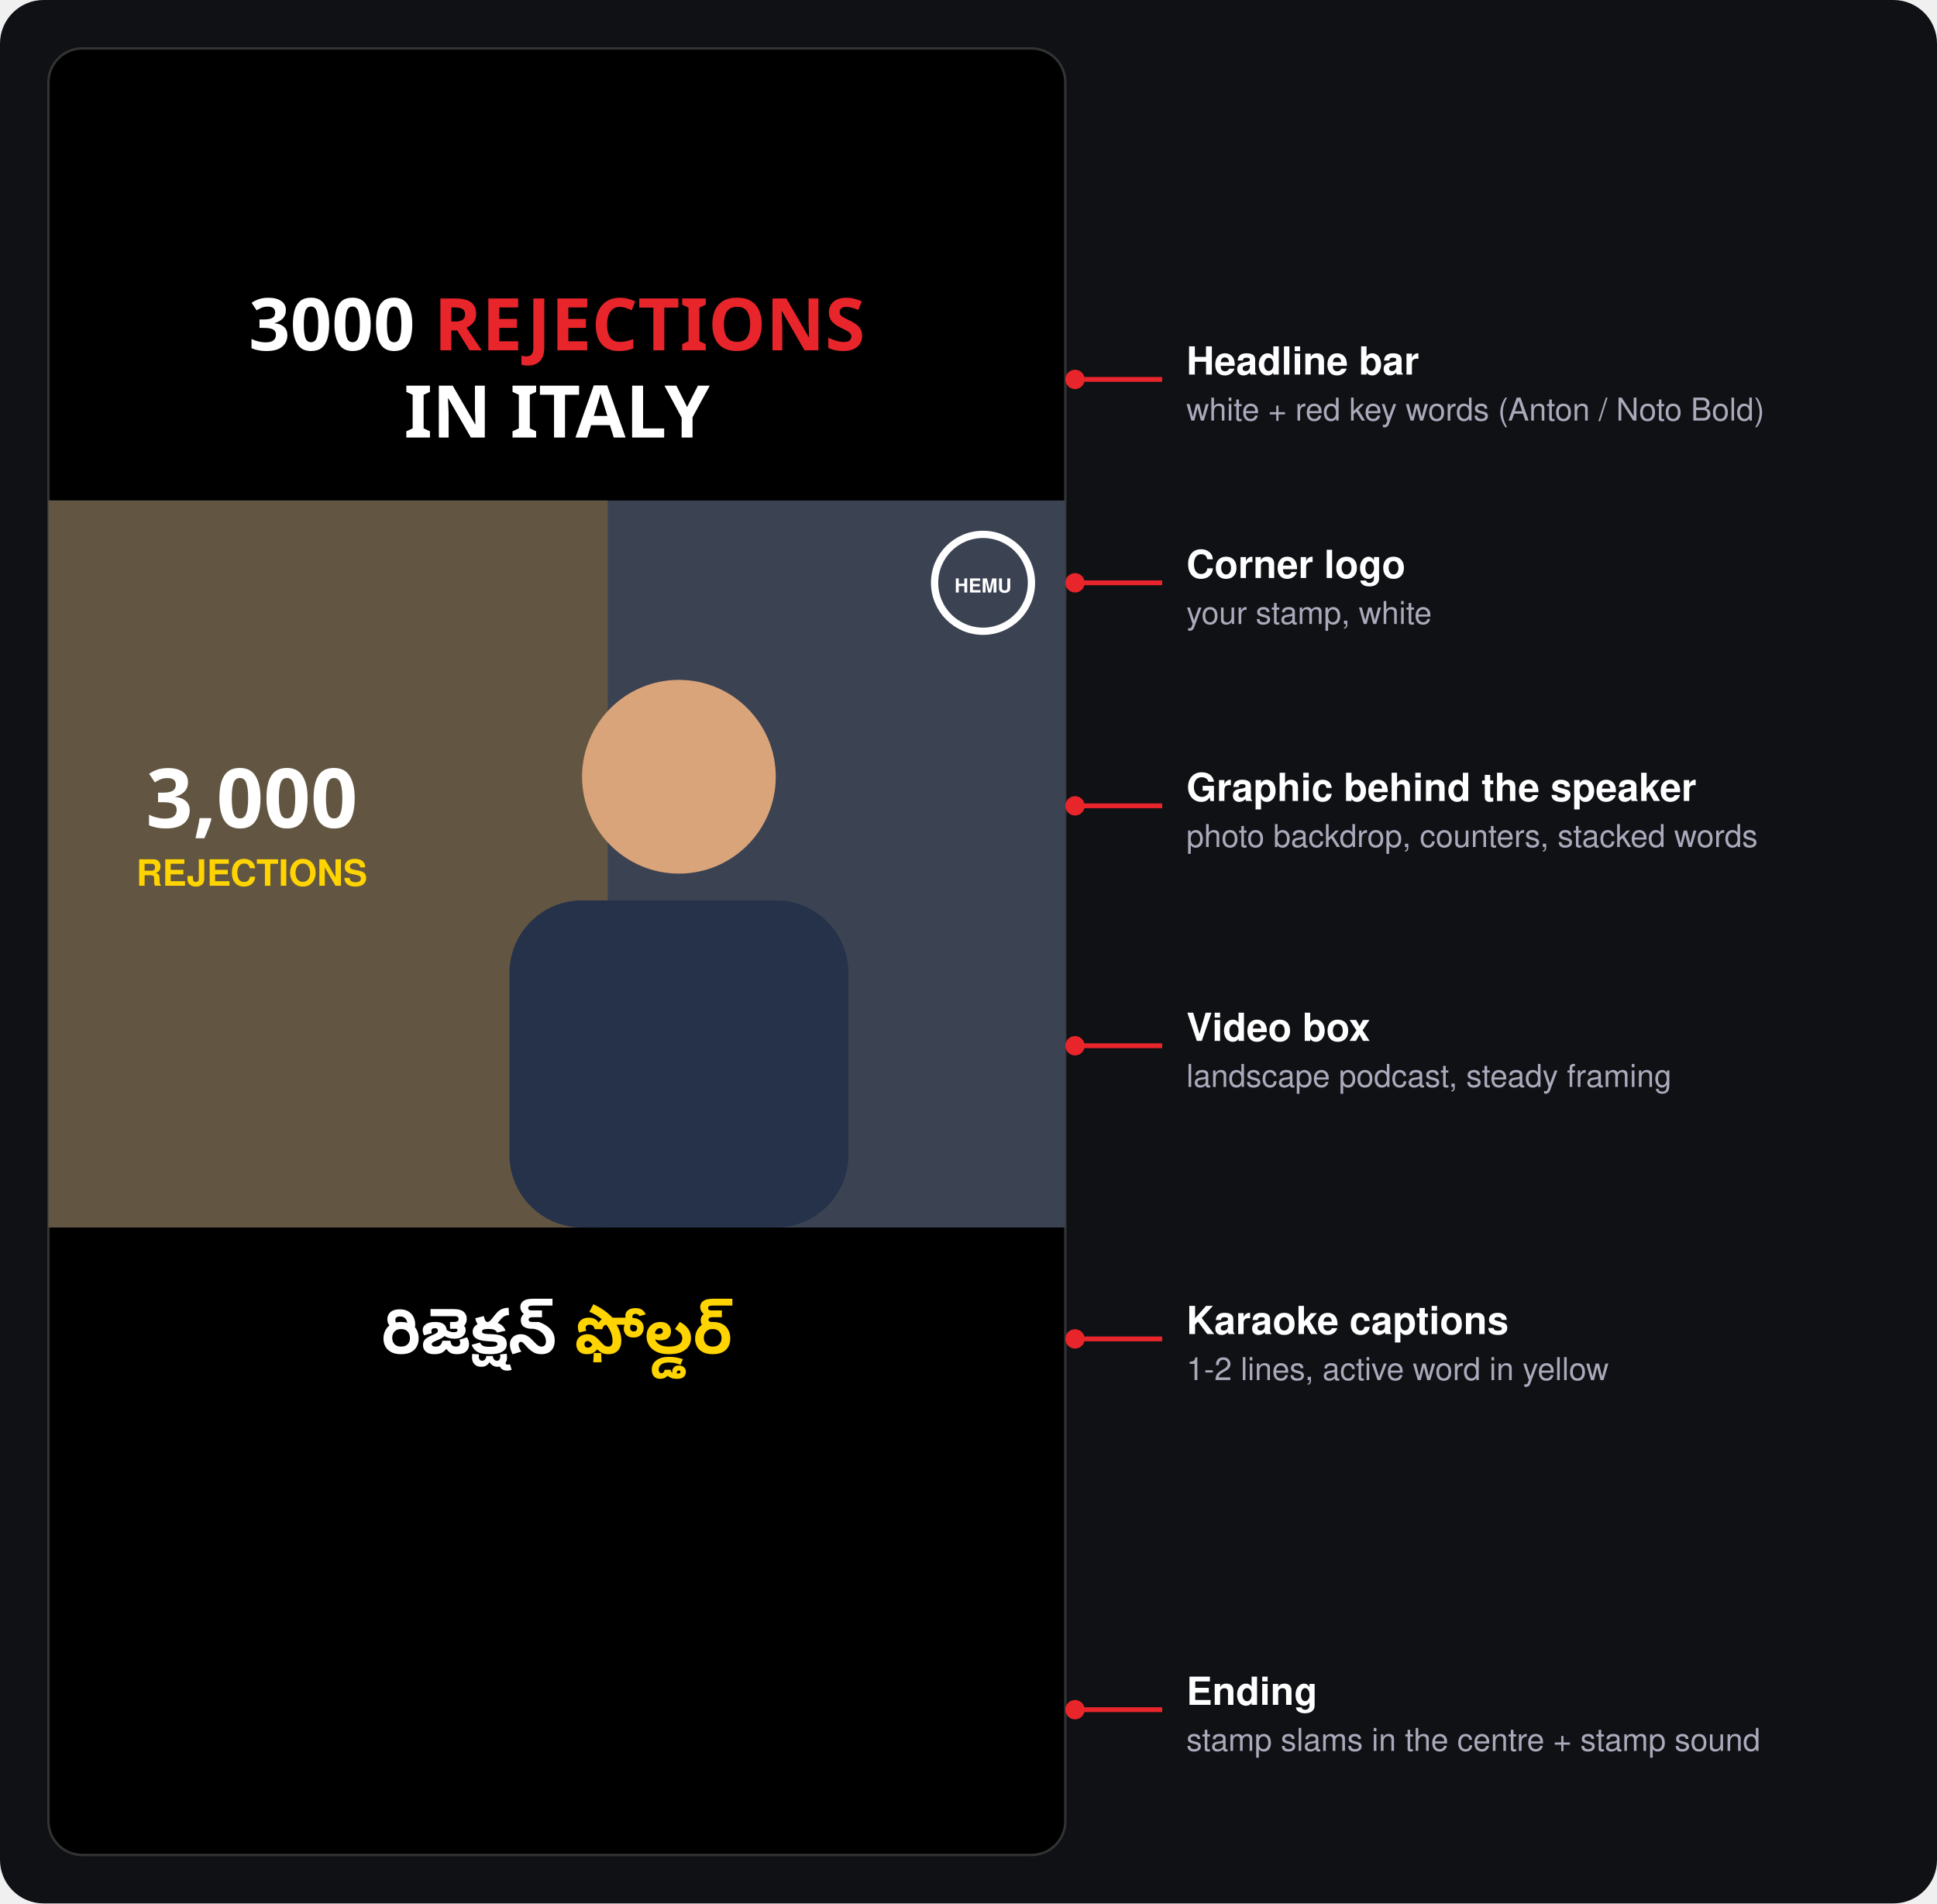
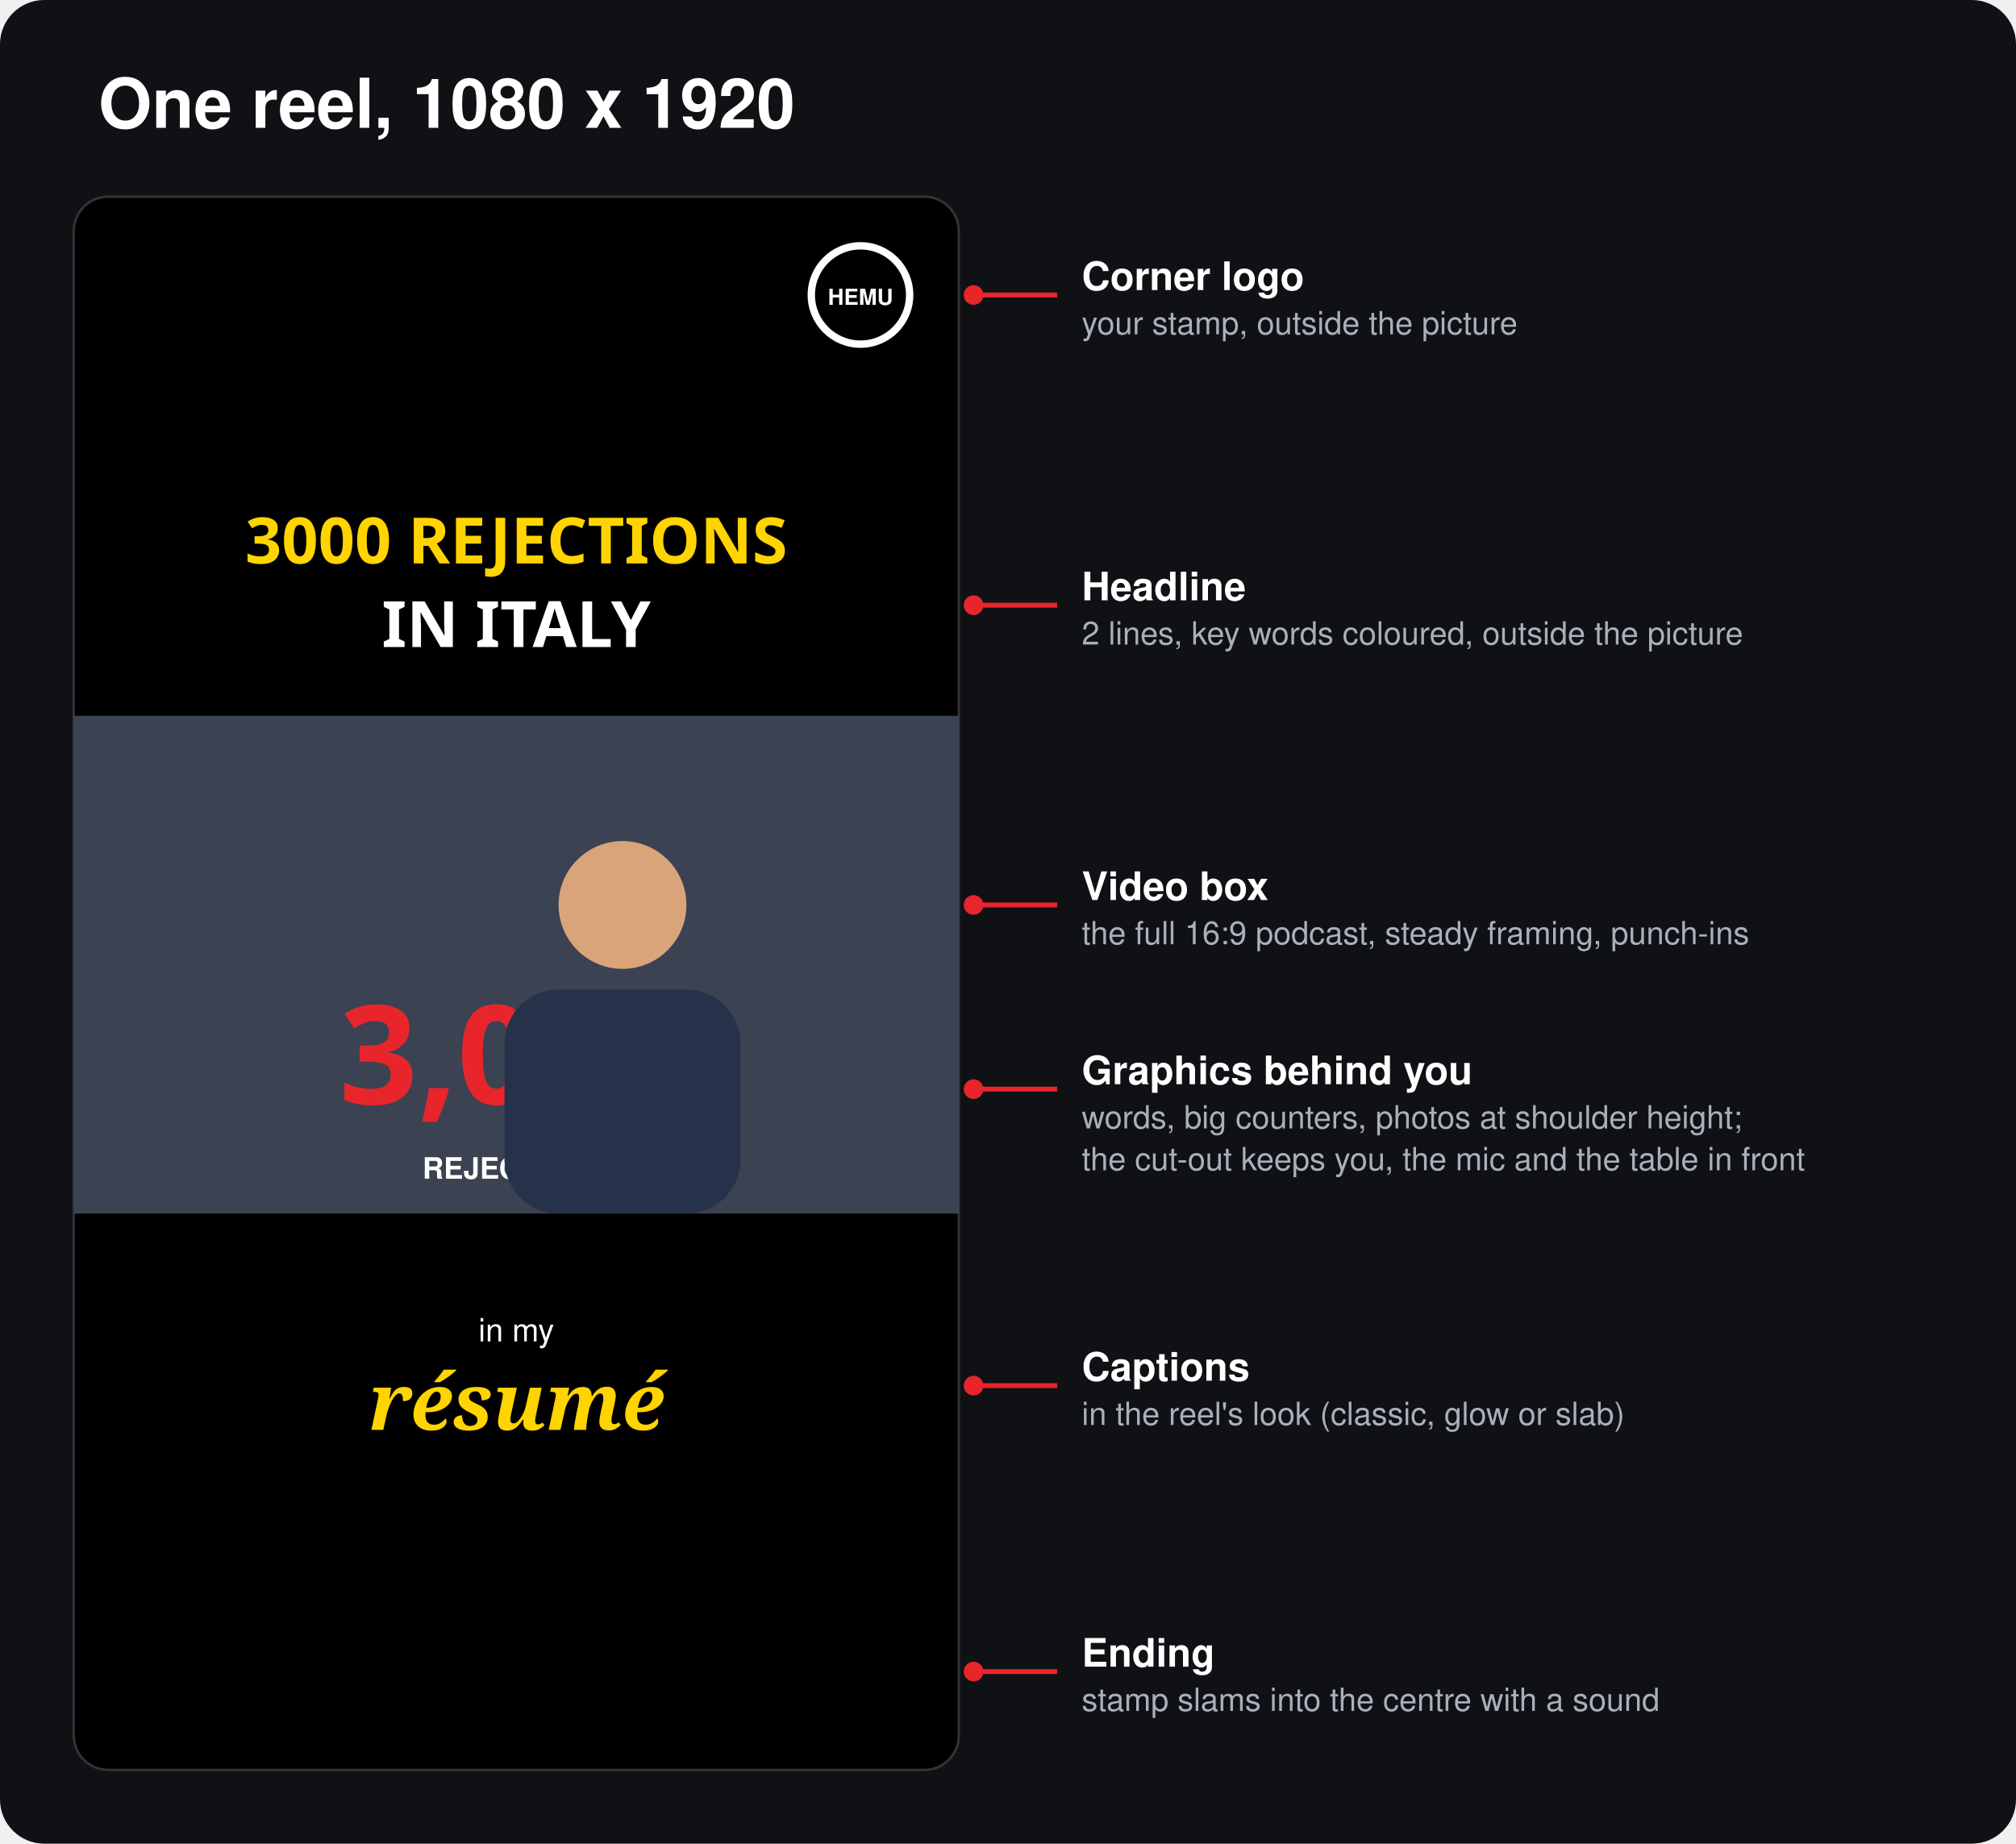
- <svg xmlns="http://www.w3.org/2000/svg" width="800" height="786" viewBox="0 0 800 786" font-family="Helvetica, Arial, sans-serif">
-   <rect width="800" height="786" rx="18" fill="#0F1115" />
-   <g transform="translate(20,20)">
-     <rect width="420" height="746" rx="14" fill="#000" stroke="#333" />
-     <text x="210.0" y="124.667" fill="#fff" font-size="30" font-weight="900" text-anchor="middle" font-family="Impact, Anton, sans-serif">3000 <tspan fill="#E8252B">REJECTIONS</tspan>
-     </text>
-     <text x="210.0" y="160.667" fill="#fff" font-size="30" font-weight="900" text-anchor="middle" font-family="Impact, Anton, sans-serif">IN ITALY</text>
-     <rect x="0" y="186.667" width="420" height="300.222" fill="#3B4252" />
-     <rect x="0" y="186.667" width="231" height="300.222" fill="#6B5B3E" opacity="0.8" />
-     <text x="84.0" y="321.767" fill="#fff" font-size="34" font-weight="900" text-anchor="middle" font-family="Impact, Anton, sans-serif">3,000</text>
-     <text x="84.0" y="345.767" fill="#FFD400" font-size="15" font-weight="700" text-anchor="middle">REJECTIONS</text>
-     <circle cx="260.4" cy="300.751" r="40" fill="#D9A47A" />
-     <rect x="190.4" y="351.789" width="140" height="135.1" rx="30" fill="#25324A" />
-     <circle cx="386" cy="220.667" r="20" fill="none" stroke="#fff" stroke-width="3" />
-     <text x="386" y="224.667" fill="#fff" font-size="8" font-weight="700" text-anchor="middle">HEMU</text>
-     <text x="210.0" y="538.889" fill="#fff" font-size="26" font-weight="700" text-anchor="middle">రిజెక్షన్ <tspan fill="#FFD400">ఫోల్డర్</tspan>
-     </text>
-   </g>
-   <line x1="444" y1="156.667" x2="480" y2="156.667" stroke="#E8252B" stroke-width="2" />
-   <circle cx="444" cy="156.667" r="4" fill="#E8252B" />
-   <text x="490" y="154.667" fill="#fff" font-size="16" font-weight="700">Headline bar</text>
-   <text x="490" y="173.667" fill="#AAB" font-size="13">white + red key words (Anton / Noto Bold)</text>
-   <line x1="444" y1="240.667" x2="480" y2="240.667" stroke="#E8252B" stroke-width="2" />
-   <circle cx="444" cy="240.667" r="4" fill="#E8252B" />
-   <text x="490" y="238.667" fill="#fff" font-size="16" font-weight="700">Corner logo</text>
-   <text x="490" y="257.667" fill="#AAB" font-size="13">your stamp, white</text>
-   <line x1="444" y1="332.76" x2="480" y2="332.76" stroke="#E8252B" stroke-width="2" />
-   <circle cx="444" cy="332.76" r="4" fill="#E8252B" />
-   <text x="490" y="330.76" fill="#fff" font-size="16" font-weight="700">Graphic behind the speaker</text>
-   <text x="490" y="349.76" fill="#AAB" font-size="13">photo backdrop, counters, stacked words</text>
-   <line x1="444" y1="431.833" x2="480" y2="431.833" stroke="#E8252B" stroke-width="2" />
-   <circle cx="444" cy="431.833" r="4" fill="#E8252B" />
-   <text x="490" y="429.833" fill="#fff" font-size="16" font-weight="700">Video box</text>
-   <text x="490" y="448.833" fill="#AAB" font-size="13">landscape podcast, steady framing</text>
-   <line x1="444" y1="552.889" x2="480" y2="552.889" stroke="#E8252B" stroke-width="2" />
-   <circle cx="444" cy="552.889" r="4" fill="#E8252B" />
-   <text x="490" y="550.889" fill="#fff" font-size="16" font-weight="700">Karaoke captions</text>
-   <text x="490" y="569.889" fill="#AAB" font-size="13">1-2 lines, active word in yellow</text>
-   <line x1="444" y1="706" x2="480" y2="706" stroke="#E8252B" stroke-width="2" />
-   <circle cx="444" cy="706" r="4" fill="#E8252B" />
-   <text x="490" y="704" fill="#fff" font-size="16" font-weight="700">Ending</text>
-   <text x="490" y="723" fill="#AAB" font-size="13">stamp slams in the centre + stamp sound</text>
+ <svg xmlns="http://www.w3.org/2000/svg" width="820" height="750" viewBox="0 0 820 750" font-family="Helvetica, Arial, sans-serif">
+   <rect width="820" height="750" rx="18" fill="#0F1115" />
+   <text x="40" y="52" fill="#FFFFFF" font-size="28" font-weight="700">One reel, 1080 x 1920</text>
+   <rect x="30" y="80" width="360" height="640" rx="14" fill="#000" stroke="#333" />
+   <circle cx="350" cy="120" r="20" fill="none" stroke="#fff" stroke-width="3" />
+   <text x="350" y="124" fill="#fff" font-size="9" font-weight="700" text-anchor="middle">HEMU</text>
+   <text x="210.0" y="229.2" fill="#FFD400" font-size="26" font-weight="900" text-anchor="middle" font-family="Impact, Anton, sans-serif">3000 REJECTIONS</text>
+   <text x="210.0" y="263.2" fill="#fff" font-size="26" font-weight="900" text-anchor="middle" font-family="Impact, Anton, sans-serif">IN ITALY</text>
+   <rect x="30" y="291.2" width="360" height="202.475" fill="#3B4252" />
+   <text x="210.0" y="449.13" fill="#E8252B" font-size="56" font-weight="900" text-anchor="middle" font-family="Impact, Anton, sans-serif">3,000</text>
+   <text x="210.0" y="479.501" fill="#fff" font-size="12" font-weight="700" text-anchor="middle">REJECTIONS</text>
+   <circle cx="253.2" cy="368.14" r="26" fill="#D9A47A" />
+   <rect x="205.2" y="402.561" width="96" height="91.114" rx="22" fill="#25324A" />
+   <text x="210.0" y="545.675" fill="#fff" font-size="13" text-anchor="middle">in my</text>
+   <text x="210.0" y="581.675" fill="#FFD400" font-size="32" font-style="italic" font-weight="700" text-anchor="middle" font-family="Georgia, serif">résumé</text>
+   <line x1="396" y1="120" x2="430" y2="120" stroke="#E8252B" stroke-width="2" />
+   <circle cx="396" cy="120" r="4" fill="#E8252B" />
+   <text x="440" y="118" fill="#fff" font-size="16" font-weight="700">Corner logo</text>
+   <text x="440" y="136" fill="#AAB0BB" font-size="13">your stamp, outside the picture</text>
+   <line x1="396" y1="246.2" x2="430" y2="246.2" stroke="#E8252B" stroke-width="2" />
+   <circle cx="396" cy="246.2" r="4" fill="#E8252B" />
+   <text x="440" y="244.2" fill="#fff" font-size="16" font-weight="700">Headline</text>
+   <text x="440" y="262.2" fill="#AAB0BB" font-size="13">2 lines, key words coloured, outside the picture</text>
+   <line x1="396" y1="368.14" x2="430" y2="368.14" stroke="#E8252B" stroke-width="2" />
+   <circle cx="396" cy="368.14" r="4" fill="#E8252B" />
+   <text x="440" y="366.14" fill="#fff" font-size="16" font-weight="700">Video box</text>
+   <text x="440" y="384.14" fill="#AAB0BB" font-size="13">the full 16:9 podcast, steady framing, punch-ins</text>
+   <line x1="396" y1="443.056" x2="430" y2="443.056" stroke="#E8252B" stroke-width="2" />
+   <circle cx="396" cy="443.056" r="4" fill="#E8252B" />
+   <text x="440" y="441.056" fill="#fff" font-size="16" font-weight="700">Graphics behind you</text>
+   <text x="440" y="459.056" fill="#AAB0BB" font-size="13">words, big counters, photos at shoulder height;</text>
+   <text x="440" y="476.056" fill="#AAB0BB" font-size="13">the cut-out keeps you, the mic and the table in front</text>
+   <line x1="396" y1="563.675" x2="430" y2="563.675" stroke="#E8252B" stroke-width="2" />
+   <circle cx="396" cy="563.675" r="4" fill="#E8252B" />
+   <text x="440" y="561.675" fill="#fff" font-size="16" font-weight="700">Captions</text>
+   <text x="440" y="579.675" fill="#AAB0BB" font-size="13">in the reel's look (classic, glow or slab)</text>
+   <line x1="396" y1="680" x2="430" y2="680" stroke="#E8252B" stroke-width="2" />
+   <circle cx="396" cy="680" r="4" fill="#E8252B" />
+   <text x="440" y="678" fill="#fff" font-size="16" font-weight="700">Ending</text>
+   <text x="440" y="696" fill="#AAB0BB" font-size="13">stamp slams into the centre with a sound</text>
</svg>
